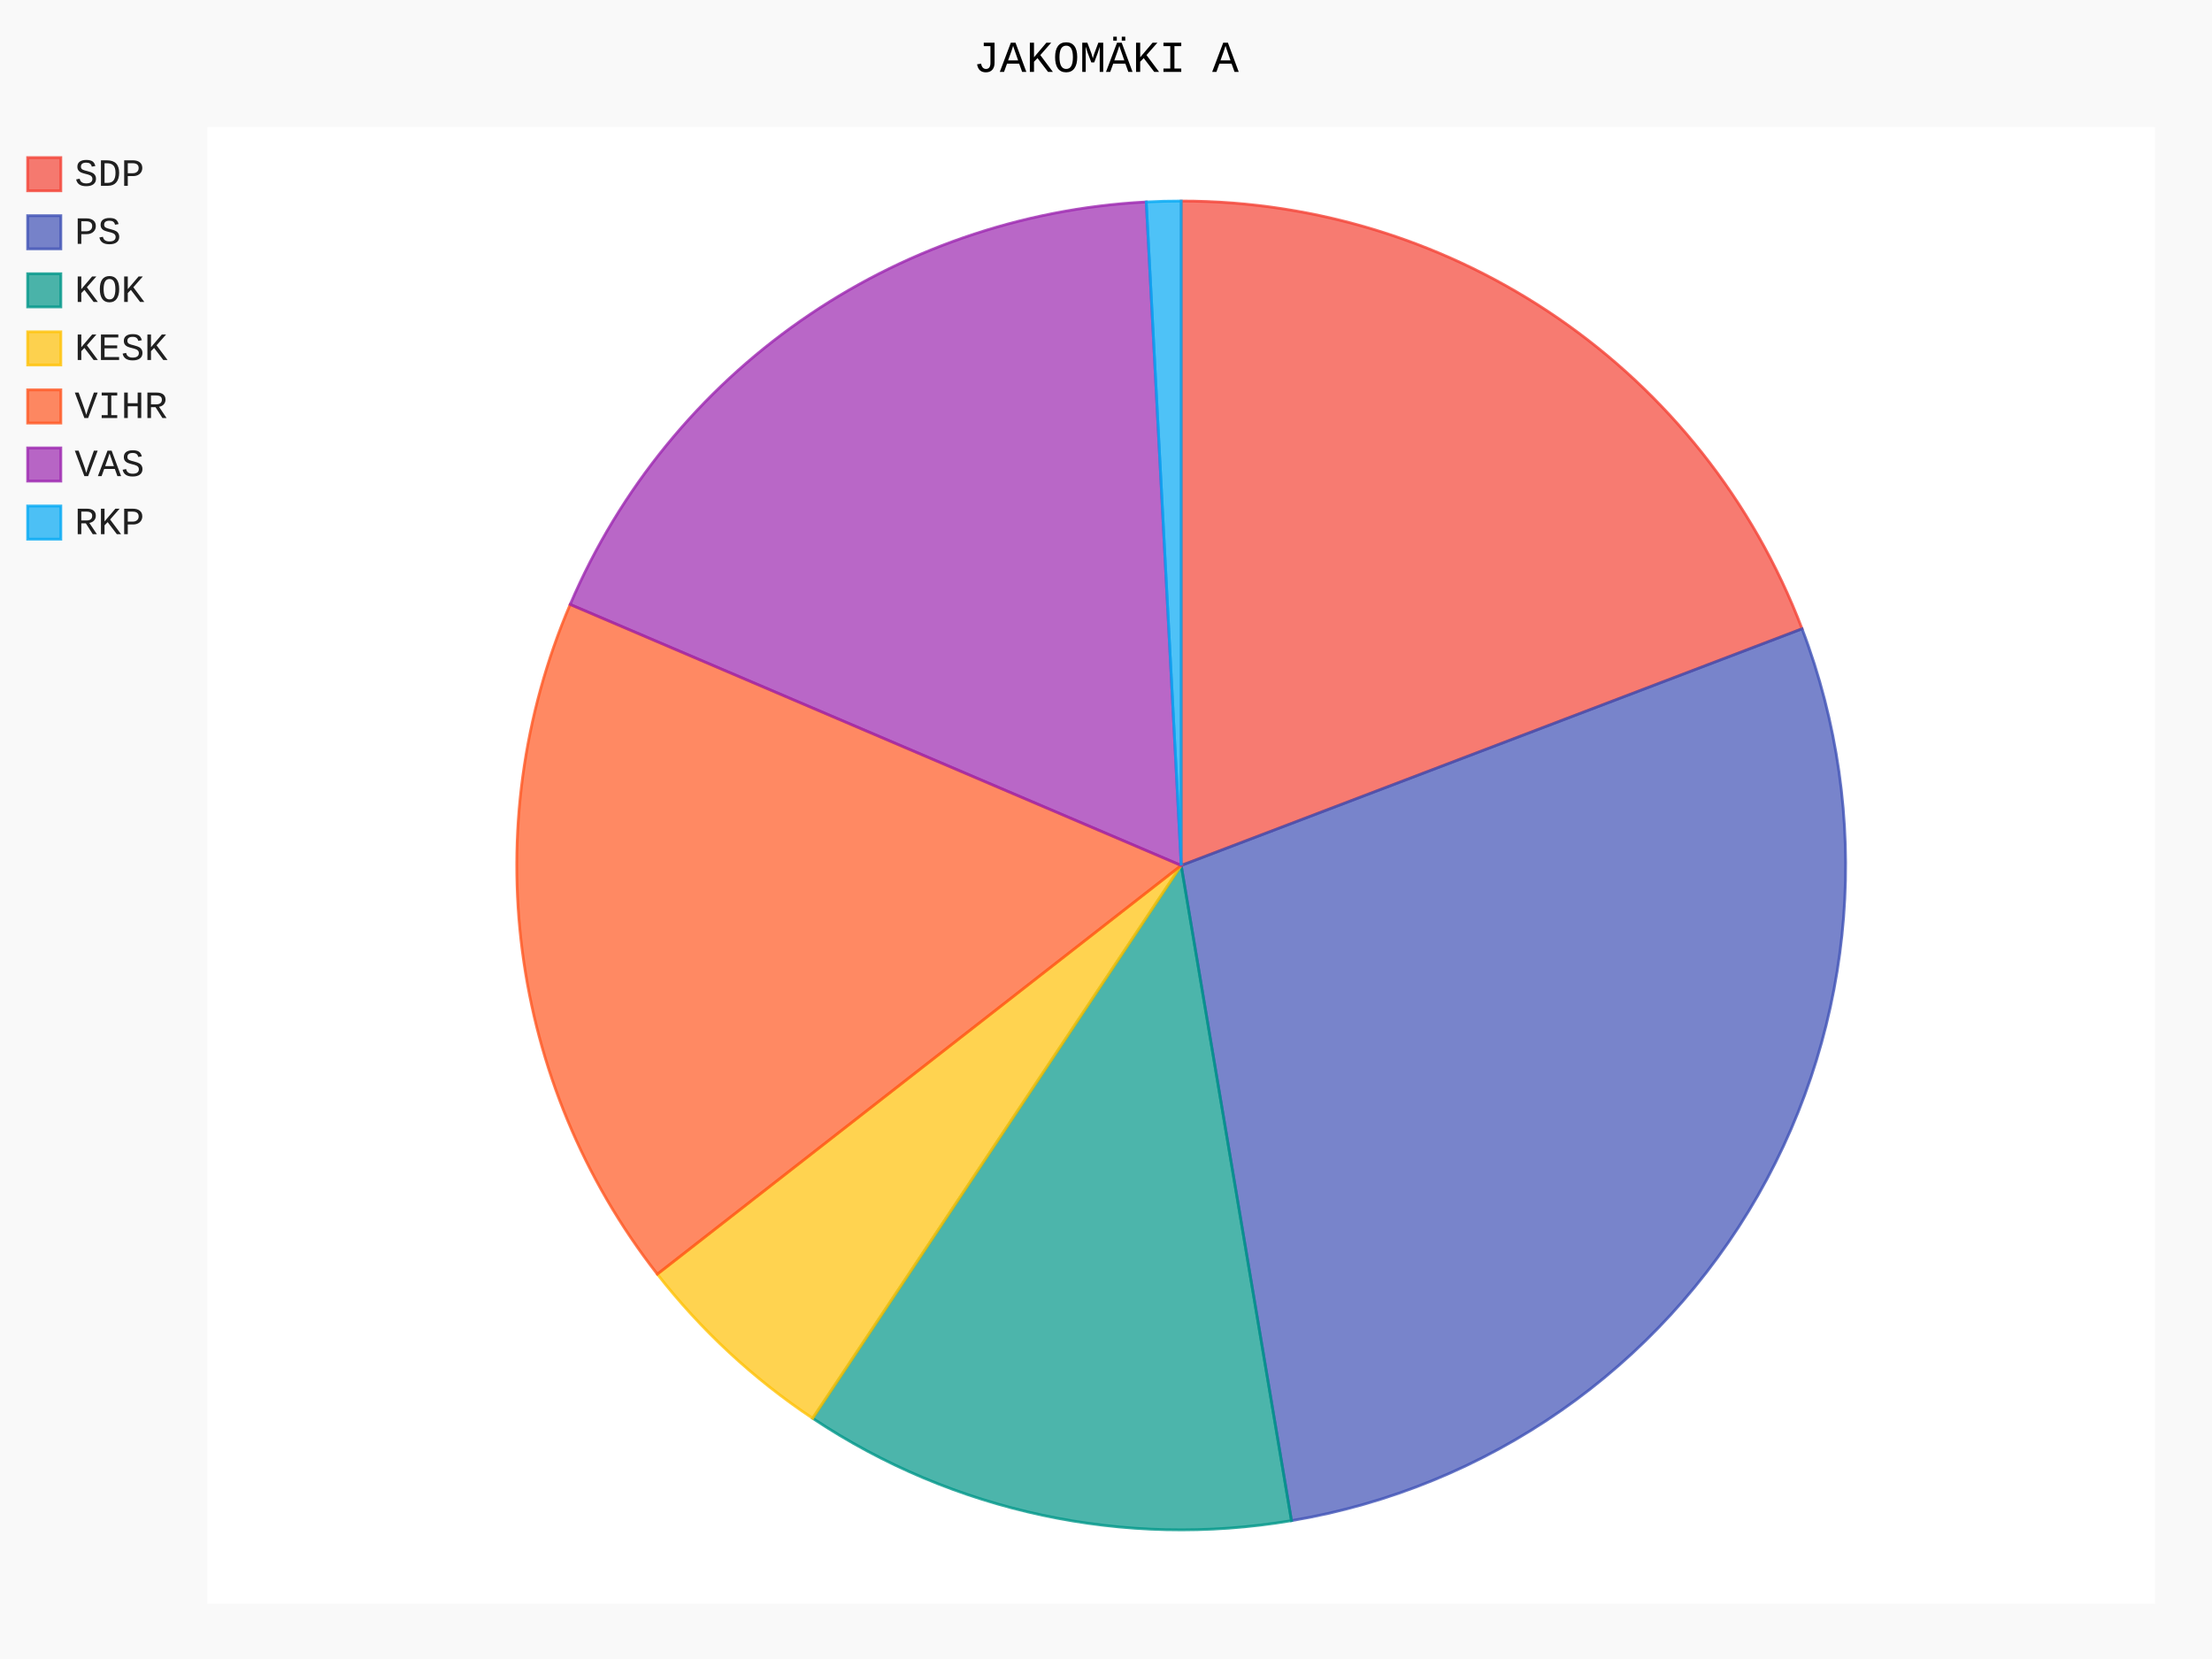
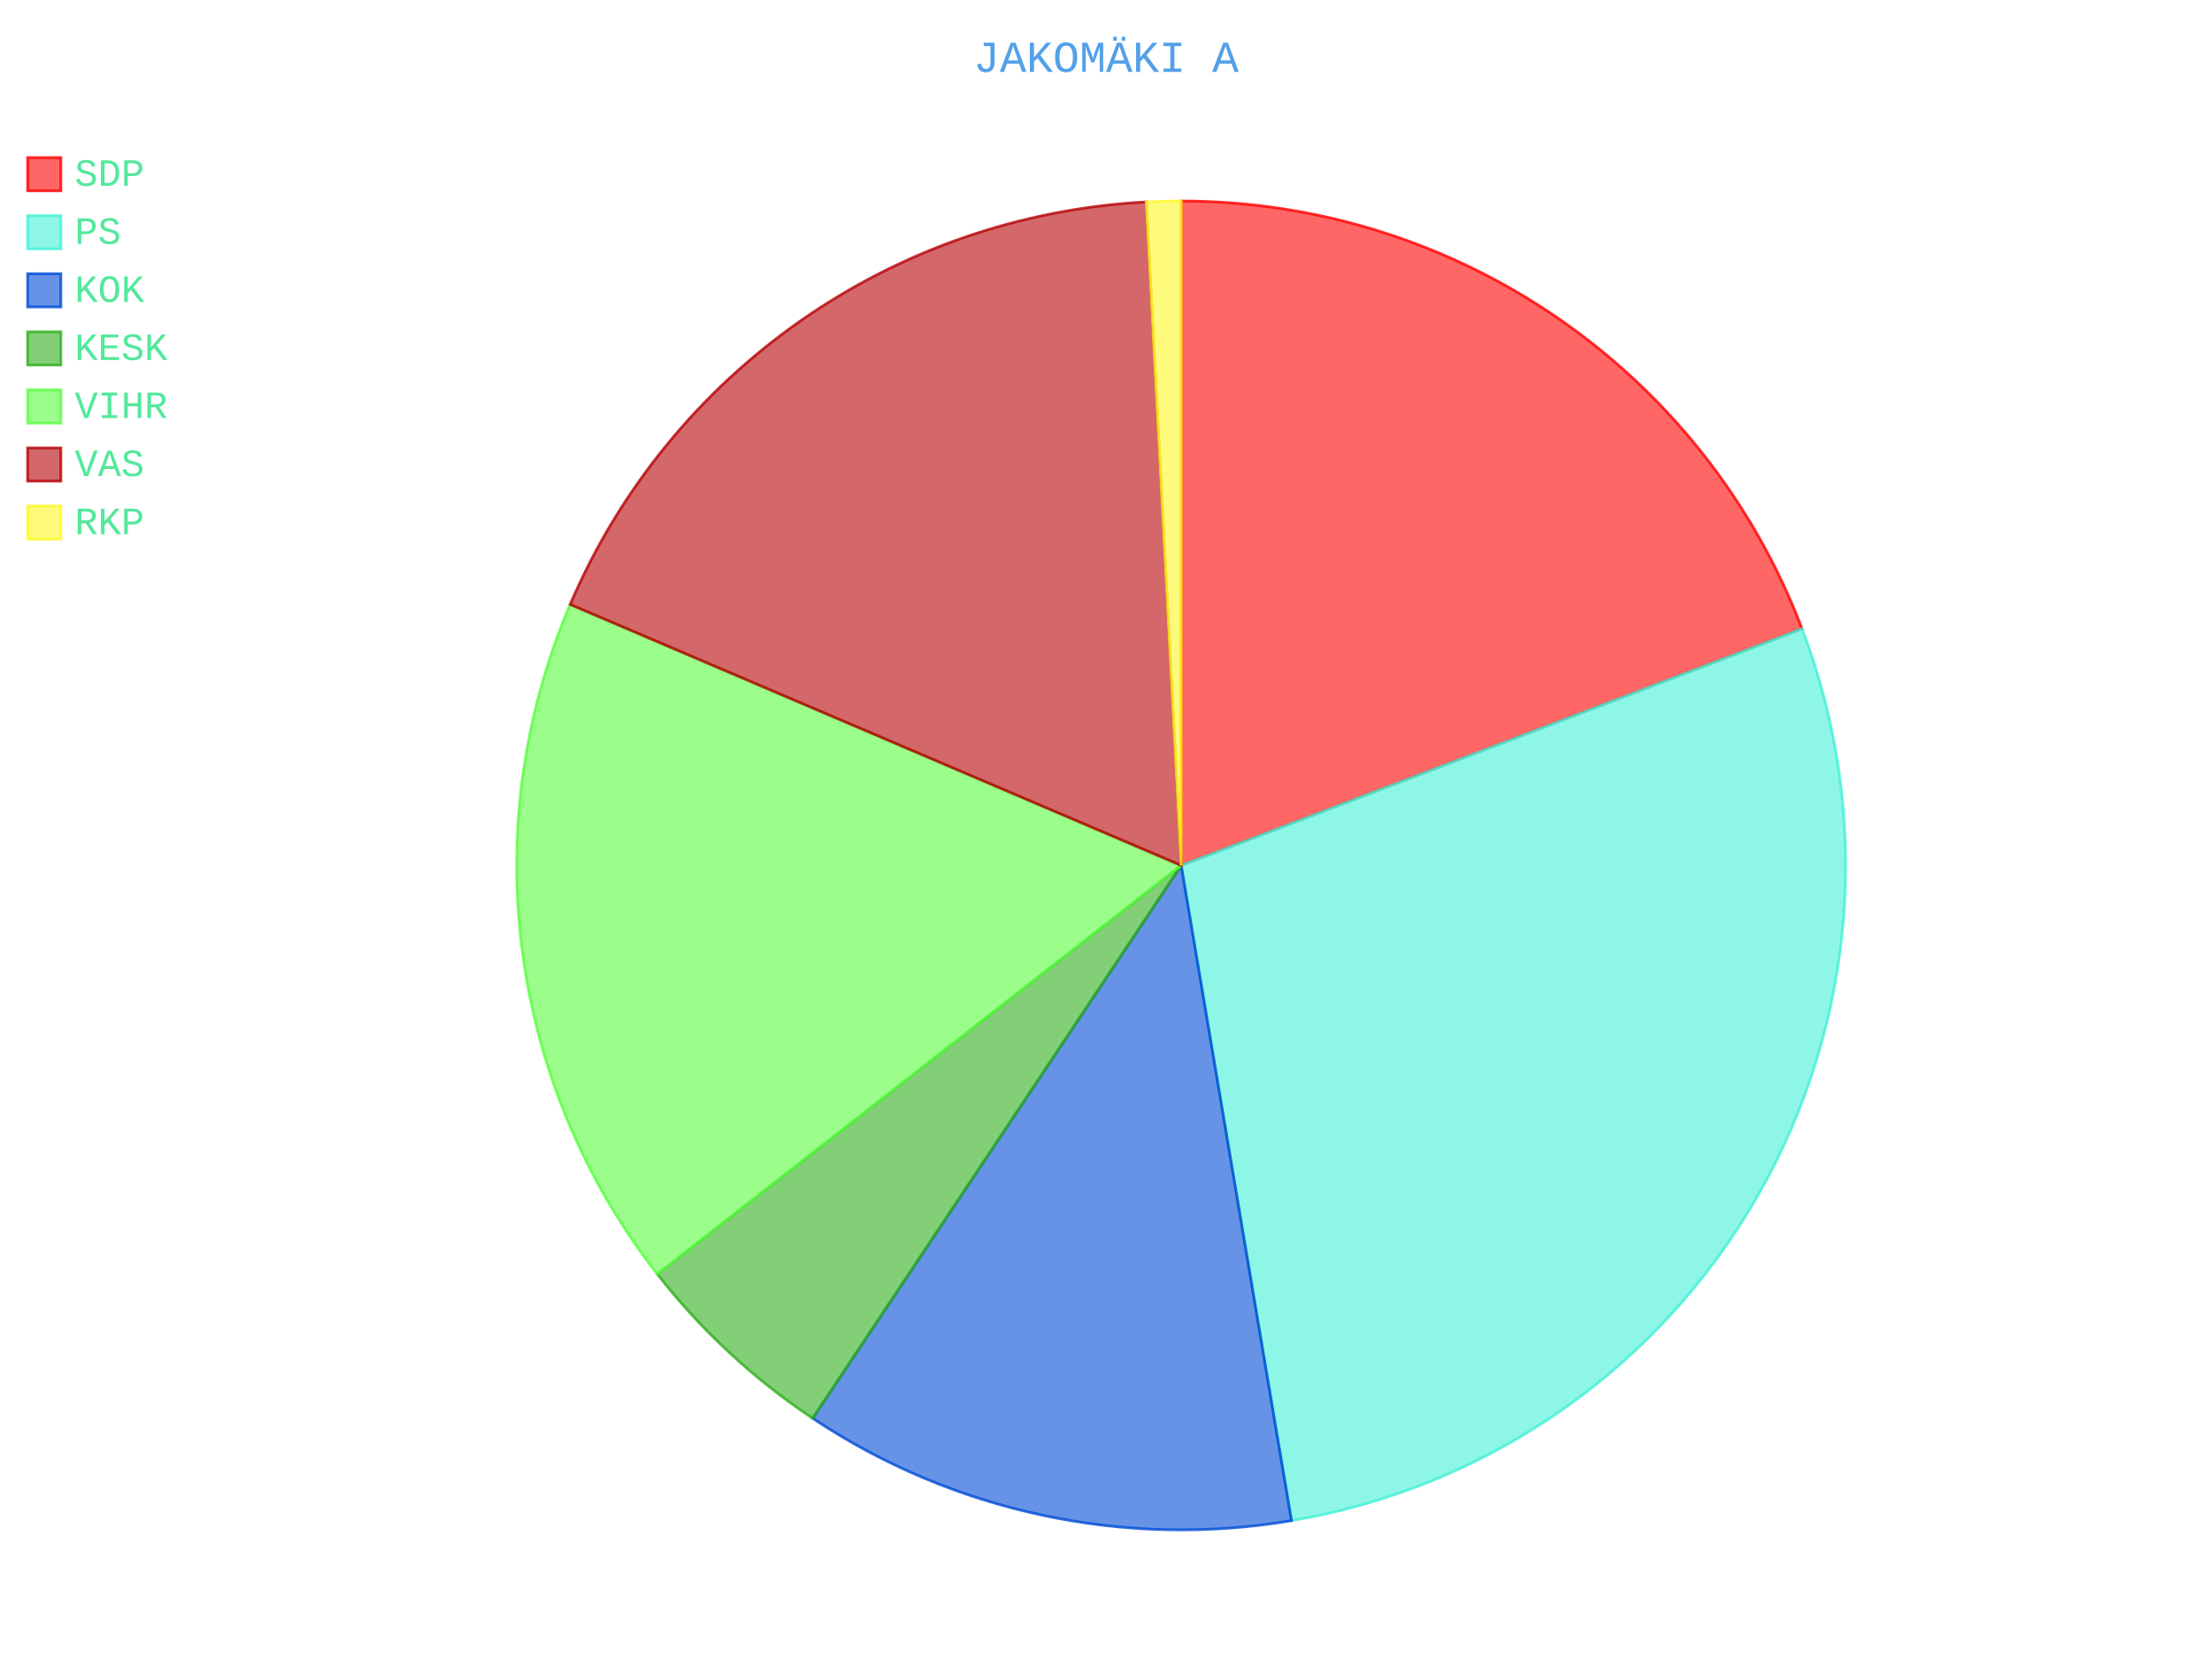
- <svg xmlns="http://www.w3.org/2000/svg" class="pygal-chart" id="chart-285978e5-fb4e-4abe-803d-31988466de6c" viewBox="0 0 800 600">
+ <svg xmlns="http://www.w3.org/2000/svg" class="pygal-chart" id="chart-7e8937da-6e76-4bf0-8683-67d7dc4a7159" viewBox="0 0 800 600">
  <defs>
-     <style type="text/css">#chart-285978e5-fb4e-4abe-803d-31988466de6c{-webkit-user-select:none;-webkit-font-smoothing:antialiased;font-family:Consolas,"Liberation Mono",Menlo,Courier,monospace}#chart-285978e5-fb4e-4abe-803d-31988466de6c .title{font-family:Consolas,"Liberation Mono",Menlo,Courier,monospace;font-size:16px}#chart-285978e5-fb4e-4abe-803d-31988466de6c .legends .legend text{font-family:Consolas,"Liberation Mono",Menlo,Courier,monospace;font-size:14px}#chart-285978e5-fb4e-4abe-803d-31988466de6c .axis text{font-family:Consolas,"Liberation Mono",Menlo,Courier,monospace;font-size:10px}#chart-285978e5-fb4e-4abe-803d-31988466de6c .axis text.major{font-family:Consolas,"Liberation Mono",Menlo,Courier,monospace;font-size:10px}#chart-285978e5-fb4e-4abe-803d-31988466de6c .text-overlay text.value{font-family:Consolas,"Liberation Mono",Menlo,Courier,monospace;font-size:16px}#chart-285978e5-fb4e-4abe-803d-31988466de6c .text-overlay text.label{font-family:Consolas,"Liberation Mono",Menlo,Courier,monospace;font-size:10px}#chart-285978e5-fb4e-4abe-803d-31988466de6c .tooltip{font-family:Consolas,"Liberation Mono",Menlo,Courier,monospace;font-size:14px}#chart-285978e5-fb4e-4abe-803d-31988466de6c text.no_data{font-family:Consolas,"Liberation Mono",Menlo,Courier,monospace;font-size:64px}
- #chart-285978e5-fb4e-4abe-803d-31988466de6c{background-color:rgba(249,249,249,1)}#chart-285978e5-fb4e-4abe-803d-31988466de6c path,#chart-285978e5-fb4e-4abe-803d-31988466de6c line,#chart-285978e5-fb4e-4abe-803d-31988466de6c rect,#chart-285978e5-fb4e-4abe-803d-31988466de6c circle{-webkit-transition:150ms;-moz-transition:150ms;transition:150ms}#chart-285978e5-fb4e-4abe-803d-31988466de6c .graph &gt; .background{fill:rgba(249,249,249,1)}#chart-285978e5-fb4e-4abe-803d-31988466de6c .plot &gt; .background{fill:rgba(255,255,255,1)}#chart-285978e5-fb4e-4abe-803d-31988466de6c .graph{fill:rgba(0,0,0,.87)}#chart-285978e5-fb4e-4abe-803d-31988466de6c text.no_data{fill:rgba(0,0,0,1)}#chart-285978e5-fb4e-4abe-803d-31988466de6c .title{fill:rgba(0,0,0,1)}#chart-285978e5-fb4e-4abe-803d-31988466de6c .legends .legend text{fill:rgba(0,0,0,.87)}#chart-285978e5-fb4e-4abe-803d-31988466de6c .legends .legend:hover text{fill:rgba(0,0,0,1)}#chart-285978e5-fb4e-4abe-803d-31988466de6c .axis .line{stroke:rgba(0,0,0,1)}#chart-285978e5-fb4e-4abe-803d-31988466de6c .axis .guide.line{stroke:rgba(0,0,0,.54)}#chart-285978e5-fb4e-4abe-803d-31988466de6c .axis .major.line{stroke:rgba(0,0,0,.87)}#chart-285978e5-fb4e-4abe-803d-31988466de6c .axis text.major{fill:rgba(0,0,0,1)}#chart-285978e5-fb4e-4abe-803d-31988466de6c .axis.y .guides:hover .guide.line,#chart-285978e5-fb4e-4abe-803d-31988466de6c .line-graph .axis.x .guides:hover .guide.line,#chart-285978e5-fb4e-4abe-803d-31988466de6c .stackedline-graph .axis.x .guides:hover .guide.line,#chart-285978e5-fb4e-4abe-803d-31988466de6c .xy-graph .axis.x .guides:hover .guide.line{stroke:rgba(0,0,0,1)}#chart-285978e5-fb4e-4abe-803d-31988466de6c .axis .guides:hover text{fill:rgba(0,0,0,1)}#chart-285978e5-fb4e-4abe-803d-31988466de6c .reactive{fill-opacity:.7;stroke-opacity:.8}#chart-285978e5-fb4e-4abe-803d-31988466de6c .ci{stroke:rgba(0,0,0,.87)}#chart-285978e5-fb4e-4abe-803d-31988466de6c .reactive.active,#chart-285978e5-fb4e-4abe-803d-31988466de6c .active .reactive{fill-opacity:.8;stroke-opacity:.9;stroke-width:4}#chart-285978e5-fb4e-4abe-803d-31988466de6c .ci .reactive.active{stroke-width:1.5}#chart-285978e5-fb4e-4abe-803d-31988466de6c .series text{fill:rgba(0,0,0,1)}#chart-285978e5-fb4e-4abe-803d-31988466de6c .tooltip rect{fill:rgba(255,255,255,1);stroke:rgba(0,0,0,1);-webkit-transition:opacity 150ms;-moz-transition:opacity 150ms;transition:opacity 150ms}#chart-285978e5-fb4e-4abe-803d-31988466de6c .tooltip .label{fill:rgba(0,0,0,.87)}#chart-285978e5-fb4e-4abe-803d-31988466de6c .tooltip .label{fill:rgba(0,0,0,.87)}#chart-285978e5-fb4e-4abe-803d-31988466de6c .tooltip .legend{font-size:.8em;fill:rgba(0,0,0,.54)}#chart-285978e5-fb4e-4abe-803d-31988466de6c .tooltip .x_label{font-size:.6em;fill:rgba(0,0,0,1)}#chart-285978e5-fb4e-4abe-803d-31988466de6c .tooltip .xlink{font-size:.5em;text-decoration:underline}#chart-285978e5-fb4e-4abe-803d-31988466de6c .tooltip .value{font-size:1.5em}#chart-285978e5-fb4e-4abe-803d-31988466de6c .bound{font-size:.5em}#chart-285978e5-fb4e-4abe-803d-31988466de6c .max-value{font-size:.75em;fill:rgba(0,0,0,.54)}#chart-285978e5-fb4e-4abe-803d-31988466de6c .map-element{fill:rgba(255,255,255,1);stroke:rgba(0,0,0,.54) !important}#chart-285978e5-fb4e-4abe-803d-31988466de6c .map-element .reactive{fill-opacity:inherit;stroke-opacity:inherit}#chart-285978e5-fb4e-4abe-803d-31988466de6c .color-0,#chart-285978e5-fb4e-4abe-803d-31988466de6c .color-0 a:visited{stroke:#F44336;fill:#F44336}#chart-285978e5-fb4e-4abe-803d-31988466de6c .color-1,#chart-285978e5-fb4e-4abe-803d-31988466de6c .color-1 a:visited{stroke:#3F51B5;fill:#3F51B5}#chart-285978e5-fb4e-4abe-803d-31988466de6c .color-2,#chart-285978e5-fb4e-4abe-803d-31988466de6c .color-2 a:visited{stroke:#009688;fill:#009688}#chart-285978e5-fb4e-4abe-803d-31988466de6c .color-3,#chart-285978e5-fb4e-4abe-803d-31988466de6c .color-3 a:visited{stroke:#FFC107;fill:#FFC107}#chart-285978e5-fb4e-4abe-803d-31988466de6c .color-4,#chart-285978e5-fb4e-4abe-803d-31988466de6c .color-4 a:visited{stroke:#FF5722;fill:#FF5722}#chart-285978e5-fb4e-4abe-803d-31988466de6c .color-5,#chart-285978e5-fb4e-4abe-803d-31988466de6c .color-5 a:visited{stroke:#9C27B0;fill:#9C27B0}#chart-285978e5-fb4e-4abe-803d-31988466de6c .color-6,#chart-285978e5-fb4e-4abe-803d-31988466de6c .color-6 a:visited{stroke:#03A9F4;fill:#03A9F4}#chart-285978e5-fb4e-4abe-803d-31988466de6c .text-overlay .color-0 text{fill:black}#chart-285978e5-fb4e-4abe-803d-31988466de6c .text-overlay .color-1 text{fill:black}#chart-285978e5-fb4e-4abe-803d-31988466de6c .text-overlay .color-2 text{fill:black}#chart-285978e5-fb4e-4abe-803d-31988466de6c .text-overlay .color-3 text{fill:black}#chart-285978e5-fb4e-4abe-803d-31988466de6c .text-overlay .color-4 text{fill:black}#chart-285978e5-fb4e-4abe-803d-31988466de6c .text-overlay .color-5 text{fill:black}#chart-285978e5-fb4e-4abe-803d-31988466de6c .text-overlay .color-6 text{fill:black}
- #chart-285978e5-fb4e-4abe-803d-31988466de6c text.no_data{text-anchor:middle}#chart-285978e5-fb4e-4abe-803d-31988466de6c .guide.line{fill:none}#chart-285978e5-fb4e-4abe-803d-31988466de6c .centered{text-anchor:middle}#chart-285978e5-fb4e-4abe-803d-31988466de6c .title{text-anchor:middle}#chart-285978e5-fb4e-4abe-803d-31988466de6c .legends .legend text{fill-opacity:1}#chart-285978e5-fb4e-4abe-803d-31988466de6c .axis.x text{text-anchor:middle}#chart-285978e5-fb4e-4abe-803d-31988466de6c .axis.x:not(.web) text[transform]{text-anchor:start}#chart-285978e5-fb4e-4abe-803d-31988466de6c .axis.x:not(.web) text[transform].backwards{text-anchor:end}#chart-285978e5-fb4e-4abe-803d-31988466de6c .axis.y text{text-anchor:end}#chart-285978e5-fb4e-4abe-803d-31988466de6c .axis.y text[transform].backwards{text-anchor:start}#chart-285978e5-fb4e-4abe-803d-31988466de6c .axis.y2 text{text-anchor:start}#chart-285978e5-fb4e-4abe-803d-31988466de6c .axis.y2 text[transform].backwards{text-anchor:end}#chart-285978e5-fb4e-4abe-803d-31988466de6c .axis .guide.line{stroke-dasharray:4,4}#chart-285978e5-fb4e-4abe-803d-31988466de6c .axis .major.guide.line{stroke-dasharray:6,6}#chart-285978e5-fb4e-4abe-803d-31988466de6c .horizontal .axis.y .guide.line,#chart-285978e5-fb4e-4abe-803d-31988466de6c .horizontal .axis.y2 .guide.line,#chart-285978e5-fb4e-4abe-803d-31988466de6c .vertical .axis.x .guide.line{opacity:0}#chart-285978e5-fb4e-4abe-803d-31988466de6c .horizontal .axis.always_show .guide.line,#chart-285978e5-fb4e-4abe-803d-31988466de6c .vertical .axis.always_show .guide.line{opacity:1 !important}#chart-285978e5-fb4e-4abe-803d-31988466de6c .axis.y .guides:hover .guide.line,#chart-285978e5-fb4e-4abe-803d-31988466de6c .axis.y2 .guides:hover .guide.line,#chart-285978e5-fb4e-4abe-803d-31988466de6c .axis.x .guides:hover .guide.line{opacity:1}#chart-285978e5-fb4e-4abe-803d-31988466de6c .axis .guides:hover text{opacity:1}#chart-285978e5-fb4e-4abe-803d-31988466de6c .nofill{fill:none}#chart-285978e5-fb4e-4abe-803d-31988466de6c .subtle-fill{fill-opacity:.2}#chart-285978e5-fb4e-4abe-803d-31988466de6c .dot{stroke-width:1px;fill-opacity:1}#chart-285978e5-fb4e-4abe-803d-31988466de6c .dot.active{stroke-width:5px}#chart-285978e5-fb4e-4abe-803d-31988466de6c .dot.negative{fill:transparent}#chart-285978e5-fb4e-4abe-803d-31988466de6c text,#chart-285978e5-fb4e-4abe-803d-31988466de6c tspan{stroke:none !important}#chart-285978e5-fb4e-4abe-803d-31988466de6c .series text.active{opacity:1}#chart-285978e5-fb4e-4abe-803d-31988466de6c .tooltip rect{fill-opacity:.95;stroke-width:.5}#chart-285978e5-fb4e-4abe-803d-31988466de6c .tooltip text{fill-opacity:1}#chart-285978e5-fb4e-4abe-803d-31988466de6c .showable{visibility:hidden}#chart-285978e5-fb4e-4abe-803d-31988466de6c .showable.shown{visibility:visible}#chart-285978e5-fb4e-4abe-803d-31988466de6c .gauge-background{fill:rgba(229,229,229,1);stroke:none}#chart-285978e5-fb4e-4abe-803d-31988466de6c .bg-lines{stroke:rgba(249,249,249,1);stroke-width:2px}</style>
+     <style type="text/css">#chart-7e8937da-6e76-4bf0-8683-67d7dc4a7159{-webkit-user-select:none;-webkit-font-smoothing:antialiased;font-family:Consolas,"Liberation Mono",Menlo,Courier,monospace}#chart-7e8937da-6e76-4bf0-8683-67d7dc4a7159 .title{font-family:Consolas,"Liberation Mono",Menlo,Courier,monospace;font-size:16px}#chart-7e8937da-6e76-4bf0-8683-67d7dc4a7159 .legends .legend text{font-family:Consolas,"Liberation Mono",Menlo,Courier,monospace;font-size:14px}#chart-7e8937da-6e76-4bf0-8683-67d7dc4a7159 .axis text{font-family:Consolas,"Liberation Mono",Menlo,Courier,monospace;font-size:10px}#chart-7e8937da-6e76-4bf0-8683-67d7dc4a7159 .axis text.major{font-family:Consolas,"Liberation Mono",Menlo,Courier,monospace;font-size:10px}#chart-7e8937da-6e76-4bf0-8683-67d7dc4a7159 .text-overlay text.value{font-family:Consolas,"Liberation Mono",Menlo,Courier,monospace;font-size:16px}#chart-7e8937da-6e76-4bf0-8683-67d7dc4a7159 .text-overlay text.label{font-family:Consolas,"Liberation Mono",Menlo,Courier,monospace;font-size:10px}#chart-7e8937da-6e76-4bf0-8683-67d7dc4a7159 .tooltip{font-family:Consolas,"Liberation Mono",Menlo,Courier,monospace;font-size:14px}#chart-7e8937da-6e76-4bf0-8683-67d7dc4a7159 text.no_data{font-family:Consolas,"Liberation Mono",Menlo,Courier,monospace;font-size:64px}
+ #chart-7e8937da-6e76-4bf0-8683-67d7dc4a7159{background-color:transparent}#chart-7e8937da-6e76-4bf0-8683-67d7dc4a7159 path,#chart-7e8937da-6e76-4bf0-8683-67d7dc4a7159 line,#chart-7e8937da-6e76-4bf0-8683-67d7dc4a7159 rect,#chart-7e8937da-6e76-4bf0-8683-67d7dc4a7159 circle{-webkit-transition:1000ms ease-in;-moz-transition:1000ms ease-in;transition:1000ms ease-in}#chart-7e8937da-6e76-4bf0-8683-67d7dc4a7159 .graph &gt; .background{fill:transparent}#chart-7e8937da-6e76-4bf0-8683-67d7dc4a7159 .plot &gt; .background{fill:transparent}#chart-7e8937da-6e76-4bf0-8683-67d7dc4a7159 .graph{fill:#53E89B}#chart-7e8937da-6e76-4bf0-8683-67d7dc4a7159 text.no_data{fill:#53A0E8}#chart-7e8937da-6e76-4bf0-8683-67d7dc4a7159 .title{fill:#53A0E8}#chart-7e8937da-6e76-4bf0-8683-67d7dc4a7159 .legends .legend text{fill:#53E89B}#chart-7e8937da-6e76-4bf0-8683-67d7dc4a7159 .legends .legend:hover text{fill:#53A0E8}#chart-7e8937da-6e76-4bf0-8683-67d7dc4a7159 .axis .line{stroke:#53A0E8}#chart-7e8937da-6e76-4bf0-8683-67d7dc4a7159 .axis .guide.line{stroke:#630C0D}#chart-7e8937da-6e76-4bf0-8683-67d7dc4a7159 .axis .major.line{stroke:#53E89B}#chart-7e8937da-6e76-4bf0-8683-67d7dc4a7159 .axis text.major{fill:#53A0E8}#chart-7e8937da-6e76-4bf0-8683-67d7dc4a7159 .axis.y .guides:hover .guide.line,#chart-7e8937da-6e76-4bf0-8683-67d7dc4a7159 .line-graph .axis.x .guides:hover .guide.line,#chart-7e8937da-6e76-4bf0-8683-67d7dc4a7159 .stackedline-graph .axis.x .guides:hover .guide.line,#chart-7e8937da-6e76-4bf0-8683-67d7dc4a7159 .xy-graph .axis.x .guides:hover .guide.line{stroke:#53A0E8}#chart-7e8937da-6e76-4bf0-8683-67d7dc4a7159 .axis .guides:hover text{fill:#53A0E8}#chart-7e8937da-6e76-4bf0-8683-67d7dc4a7159 .reactive{fill-opacity:.6;stroke-opacity:.8}#chart-7e8937da-6e76-4bf0-8683-67d7dc4a7159 .ci{stroke:#53E89B}#chart-7e8937da-6e76-4bf0-8683-67d7dc4a7159 .reactive.active,#chart-7e8937da-6e76-4bf0-8683-67d7dc4a7159 .active .reactive{fill-opacity:.9;stroke-opacity:.9;stroke-width:4}#chart-7e8937da-6e76-4bf0-8683-67d7dc4a7159 .ci .reactive.active{stroke-width:1.5}#chart-7e8937da-6e76-4bf0-8683-67d7dc4a7159 .series text{fill:#53A0E8}#chart-7e8937da-6e76-4bf0-8683-67d7dc4a7159 .tooltip rect{fill:transparent;stroke:#53A0E8;-webkit-transition:opacity 1000ms ease-in;-moz-transition:opacity 1000ms ease-in;transition:opacity 1000ms ease-in}#chart-7e8937da-6e76-4bf0-8683-67d7dc4a7159 .tooltip .label{fill:#53E89B}#chart-7e8937da-6e76-4bf0-8683-67d7dc4a7159 .tooltip .label{fill:#53E89B}#chart-7e8937da-6e76-4bf0-8683-67d7dc4a7159 .tooltip .legend{font-size:.8em;fill:#630C0D}#chart-7e8937da-6e76-4bf0-8683-67d7dc4a7159 .tooltip .x_label{font-size:.6em;fill:#53A0E8}#chart-7e8937da-6e76-4bf0-8683-67d7dc4a7159 .tooltip .xlink{font-size:.5em;text-decoration:underline}#chart-7e8937da-6e76-4bf0-8683-67d7dc4a7159 .tooltip .value{font-size:1.5em}#chart-7e8937da-6e76-4bf0-8683-67d7dc4a7159 .bound{font-size:.5em}#chart-7e8937da-6e76-4bf0-8683-67d7dc4a7159 .max-value{font-size:.75em;fill:#630C0D}#chart-7e8937da-6e76-4bf0-8683-67d7dc4a7159 .map-element{fill:transparent;stroke:#630C0D !important}#chart-7e8937da-6e76-4bf0-8683-67d7dc4a7159 .map-element .reactive{fill-opacity:inherit;stroke-opacity:inherit}#chart-7e8937da-6e76-4bf0-8683-67d7dc4a7159 .color-0,#chart-7e8937da-6e76-4bf0-8683-67d7dc4a7159 .color-0 a:visited{stroke:#ff0000;fill:#ff0000}#chart-7e8937da-6e76-4bf0-8683-67d7dc4a7159 .color-1,#chart-7e8937da-6e76-4bf0-8683-67d7dc4a7159 .color-1 a:visited{stroke:#42f0d6;fill:#42f0d6}#chart-7e8937da-6e76-4bf0-8683-67d7dc4a7159 .color-2,#chart-7e8937da-6e76-4bf0-8683-67d7dc4a7159 .color-2 a:visited{stroke:#004bd6;fill:#004bd6}#chart-7e8937da-6e76-4bf0-8683-67d7dc4a7159 .color-3,#chart-7e8937da-6e76-4bf0-8683-67d7dc4a7159 .color-3 a:visited{stroke:#30af1d;fill:#30af1d}#chart-7e8937da-6e76-4bf0-8683-67d7dc4a7159 .color-4,#chart-7e8937da-6e76-4bf0-8683-67d7dc4a7159 .color-4 a:visited{stroke:#58fd3f;fill:#58fd3f}#chart-7e8937da-6e76-4bf0-8683-67d7dc4a7159 .color-5,#chart-7e8937da-6e76-4bf0-8683-67d7dc4a7159 .color-5 a:visited{stroke:#b60205;fill:#b60205}#chart-7e8937da-6e76-4bf0-8683-67d7dc4a7159 .color-6,#chart-7e8937da-6e76-4bf0-8683-67d7dc4a7159 .color-6 a:visited{stroke:#fdf926;fill:#fdf926}#chart-7e8937da-6e76-4bf0-8683-67d7dc4a7159 .text-overlay .color-0 text{fill:black}#chart-7e8937da-6e76-4bf0-8683-67d7dc4a7159 .text-overlay .color-1 text{fill:black}#chart-7e8937da-6e76-4bf0-8683-67d7dc4a7159 .text-overlay .color-2 text{fill:black}#chart-7e8937da-6e76-4bf0-8683-67d7dc4a7159 .text-overlay .color-3 text{fill:black}#chart-7e8937da-6e76-4bf0-8683-67d7dc4a7159 .text-overlay .color-4 text{fill:black}#chart-7e8937da-6e76-4bf0-8683-67d7dc4a7159 .text-overlay .color-5 text{fill:black}#chart-7e8937da-6e76-4bf0-8683-67d7dc4a7159 .text-overlay .color-6 text{fill:black}
+ #chart-7e8937da-6e76-4bf0-8683-67d7dc4a7159 text.no_data{text-anchor:middle}#chart-7e8937da-6e76-4bf0-8683-67d7dc4a7159 .guide.line{fill:none}#chart-7e8937da-6e76-4bf0-8683-67d7dc4a7159 .centered{text-anchor:middle}#chart-7e8937da-6e76-4bf0-8683-67d7dc4a7159 .title{text-anchor:middle}#chart-7e8937da-6e76-4bf0-8683-67d7dc4a7159 .legends .legend text{fill-opacity:1}#chart-7e8937da-6e76-4bf0-8683-67d7dc4a7159 .axis.x text{text-anchor:middle}#chart-7e8937da-6e76-4bf0-8683-67d7dc4a7159 .axis.x:not(.web) text[transform]{text-anchor:start}#chart-7e8937da-6e76-4bf0-8683-67d7dc4a7159 .axis.x:not(.web) text[transform].backwards{text-anchor:end}#chart-7e8937da-6e76-4bf0-8683-67d7dc4a7159 .axis.y text{text-anchor:end}#chart-7e8937da-6e76-4bf0-8683-67d7dc4a7159 .axis.y text[transform].backwards{text-anchor:start}#chart-7e8937da-6e76-4bf0-8683-67d7dc4a7159 .axis.y2 text{text-anchor:start}#chart-7e8937da-6e76-4bf0-8683-67d7dc4a7159 .axis.y2 text[transform].backwards{text-anchor:end}#chart-7e8937da-6e76-4bf0-8683-67d7dc4a7159 .axis .guide.line{stroke-dasharray:4,4}#chart-7e8937da-6e76-4bf0-8683-67d7dc4a7159 .axis .major.guide.line{stroke-dasharray:6,6}#chart-7e8937da-6e76-4bf0-8683-67d7dc4a7159 .horizontal .axis.y .guide.line,#chart-7e8937da-6e76-4bf0-8683-67d7dc4a7159 .horizontal .axis.y2 .guide.line,#chart-7e8937da-6e76-4bf0-8683-67d7dc4a7159 .vertical .axis.x .guide.line{opacity:0}#chart-7e8937da-6e76-4bf0-8683-67d7dc4a7159 .horizontal .axis.always_show .guide.line,#chart-7e8937da-6e76-4bf0-8683-67d7dc4a7159 .vertical .axis.always_show .guide.line{opacity:1 !important}#chart-7e8937da-6e76-4bf0-8683-67d7dc4a7159 .axis.y .guides:hover .guide.line,#chart-7e8937da-6e76-4bf0-8683-67d7dc4a7159 .axis.y2 .guides:hover .guide.line,#chart-7e8937da-6e76-4bf0-8683-67d7dc4a7159 .axis.x .guides:hover .guide.line{opacity:1}#chart-7e8937da-6e76-4bf0-8683-67d7dc4a7159 .axis .guides:hover text{opacity:1}#chart-7e8937da-6e76-4bf0-8683-67d7dc4a7159 .nofill{fill:none}#chart-7e8937da-6e76-4bf0-8683-67d7dc4a7159 .subtle-fill{fill-opacity:.2}#chart-7e8937da-6e76-4bf0-8683-67d7dc4a7159 .dot{stroke-width:1px;fill-opacity:1}#chart-7e8937da-6e76-4bf0-8683-67d7dc4a7159 .dot.active{stroke-width:5px}#chart-7e8937da-6e76-4bf0-8683-67d7dc4a7159 .dot.negative{fill:transparent}#chart-7e8937da-6e76-4bf0-8683-67d7dc4a7159 text,#chart-7e8937da-6e76-4bf0-8683-67d7dc4a7159 tspan{stroke:none !important}#chart-7e8937da-6e76-4bf0-8683-67d7dc4a7159 .series text.active{opacity:1}#chart-7e8937da-6e76-4bf0-8683-67d7dc4a7159 .tooltip rect{fill-opacity:.95;stroke-width:.5}#chart-7e8937da-6e76-4bf0-8683-67d7dc4a7159 .tooltip text{fill-opacity:1}#chart-7e8937da-6e76-4bf0-8683-67d7dc4a7159 .showable{visibility:hidden}#chart-7e8937da-6e76-4bf0-8683-67d7dc4a7159 .showable.shown{visibility:visible}#chart-7e8937da-6e76-4bf0-8683-67d7dc4a7159 .gauge-background{fill:rgba(229,229,229,1);stroke:none}#chart-7e8937da-6e76-4bf0-8683-67d7dc4a7159 .bg-lines{stroke:transparent;stroke-width:2px}</style>
  </defs>
  <g class="graph pie-graph vertical">
    <rect class="background" height="600" width="800" x="0" y="0" />
    <g class="plot" transform="translate(75, 46)">
      <rect class="background" height="534" width="704.4" x="0" y="0" />
      <g class="series serie-0 color-0">
        <g class="slices">
          <g class="slice">
            <path class="slice reactive tooltip-trigger" d="M352.2 26.7 A240.3 240.3 0 0 1 576.74 181.409 L352.2 267 A0 0 0 0 0 352.2 267 z" />
          </g>
        </g>
      </g>
      <g class="series serie-1 color-1">
        <g class="slices">
          <g class="slice">
            <path class="slice reactive tooltip-trigger" d="M576.74 181.409 A240.3 240.3 0 0 1 392.08 503.968 L352.2 267 A0 0 0 0 0 352.2 267 z" />
          </g>
        </g>
      </g>
      <g class="series serie-2 color-2">
        <g class="slices">
          <g class="slice">
            <path class="slice reactive tooltip-trigger" d="M392.08 503.968 A240.3 240.3 0 0 1 218.916 466.948 L352.2 267 A0 0 0 0 0 352.2 267 z" />
          </g>
        </g>
      </g>
      <g class="series serie-3 color-3">
        <g class="slices">
          <g class="slice">
            <path class="slice reactive tooltip-trigger" d="M218.916 466.948 A240.3 240.3 0 0 1 162.74 414.814 L352.2 267 A0 0 0 0 0 352.2 267 z" />
          </g>
        </g>
      </g>
      <g class="series serie-4 color-4">
        <g class="slices">
          <g class="slice">
            <path class="slice reactive tooltip-trigger" d="M162.74 414.814 A240.3 240.3 0 0 1 131.214 172.611 L352.2 267 A0 0 0 0 0 352.2 267 z" />
          </g>
        </g>
      </g>
      <g class="series serie-5 color-5">
        <g class="slices">
          <g class="slice">
            <path class="slice reactive tooltip-trigger" d="M131.214 172.611 A240.3 240.3 0 0 1 339.553 27.033 L352.2 267 A0 0 0 0 0 352.2 267 z" />
          </g>
        </g>
      </g>
      <g class="series serie-6 color-6">
        <g class="slices">
          <g class="slice">
            <path class="slice reactive tooltip-trigger" d="M339.553 27.033 A240.3 240.3 0 0 1 352.2 26.7 L352.2 267 A0 0 0 0 0 352.2 267 z" />
          </g>
        </g>
      </g>
    </g>
    <g class="titles">
      <text class="title plot_title" x="400.0" y="26">JAKOMÄKI A</text>
    </g>
    <g class="plot overlay" transform="translate(75, 46)">
      <g class="series serie-0 color-0" />
      <g class="series serie-1 color-1" />
      <g class="series serie-2 color-2" />
      <g class="series serie-3 color-3" />
      <g class="series serie-4 color-4" />
      <g class="series serie-5 color-5" />
      <g class="series serie-6 color-6" />
    </g>
    <g class="plot text-overlay" transform="translate(75, 46)">
      <g class="series serie-0 color-0" />
      <g class="series serie-1 color-1" />
      <g class="series serie-2 color-2" />
      <g class="series serie-3 color-3" />
      <g class="series serie-4 color-4" />
      <g class="series serie-5 color-5" />
      <g class="series serie-6 color-6" />
    </g>
    <g class="plot tooltip-overlay" transform="translate(75, 46)">
      <g class="tooltip" style="opacity: 0" transform="translate(0 0)">
        <rect class="tooltip-box" height="0" rx="0" ry="0" width="0" />
        <g class="text" />
      </g>
    </g>
    <g class="legends" transform="translate(10, 56)">
      <g class="legend reactive activate-serie" id="activate-serie-0">
        <rect class="color-0 reactive" height="12" width="12" x="0.0" y="1.0" />
        <text x="17.0" y="11.2">SDP</text>
      </g>
      <g class="legend reactive activate-serie" id="activate-serie-1">
        <rect class="color-1 reactive" height="12" width="12" x="0.0" y="22.0" />
        <text x="17.0" y="32.2">PS</text>
      </g>
      <g class="legend reactive activate-serie" id="activate-serie-2">
        <rect class="color-2 reactive" height="12" width="12" x="0.0" y="43.0" />
        <text x="17.0" y="53.2">KOK</text>
      </g>
      <g class="legend reactive activate-serie" id="activate-serie-3">
        <rect class="color-3 reactive" height="12" width="12" x="0.0" y="64.0" />
        <text x="17.0" y="74.2">KESK</text>
      </g>
      <g class="legend reactive activate-serie" id="activate-serie-4">
        <rect class="color-4 reactive" height="12" width="12" x="0.0" y="85.0" />
        <text x="17.0" y="95.2">VIHR</text>
      </g>
      <g class="legend reactive activate-serie" id="activate-serie-5">
        <rect class="color-5 reactive" height="12" width="12" x="0.0" y="106.0" />
        <text x="17.0" y="116.2">VAS</text>
      </g>
      <g class="legend reactive activate-serie" id="activate-serie-6">
        <rect class="color-6 reactive" height="12" width="12" x="0.0" y="127.0" />
        <text x="17.0" y="137.2">RKP</text>
      </g>
    </g>
    <g class="legends" transform="translate(790, 56)" />
  </g>
</svg>
